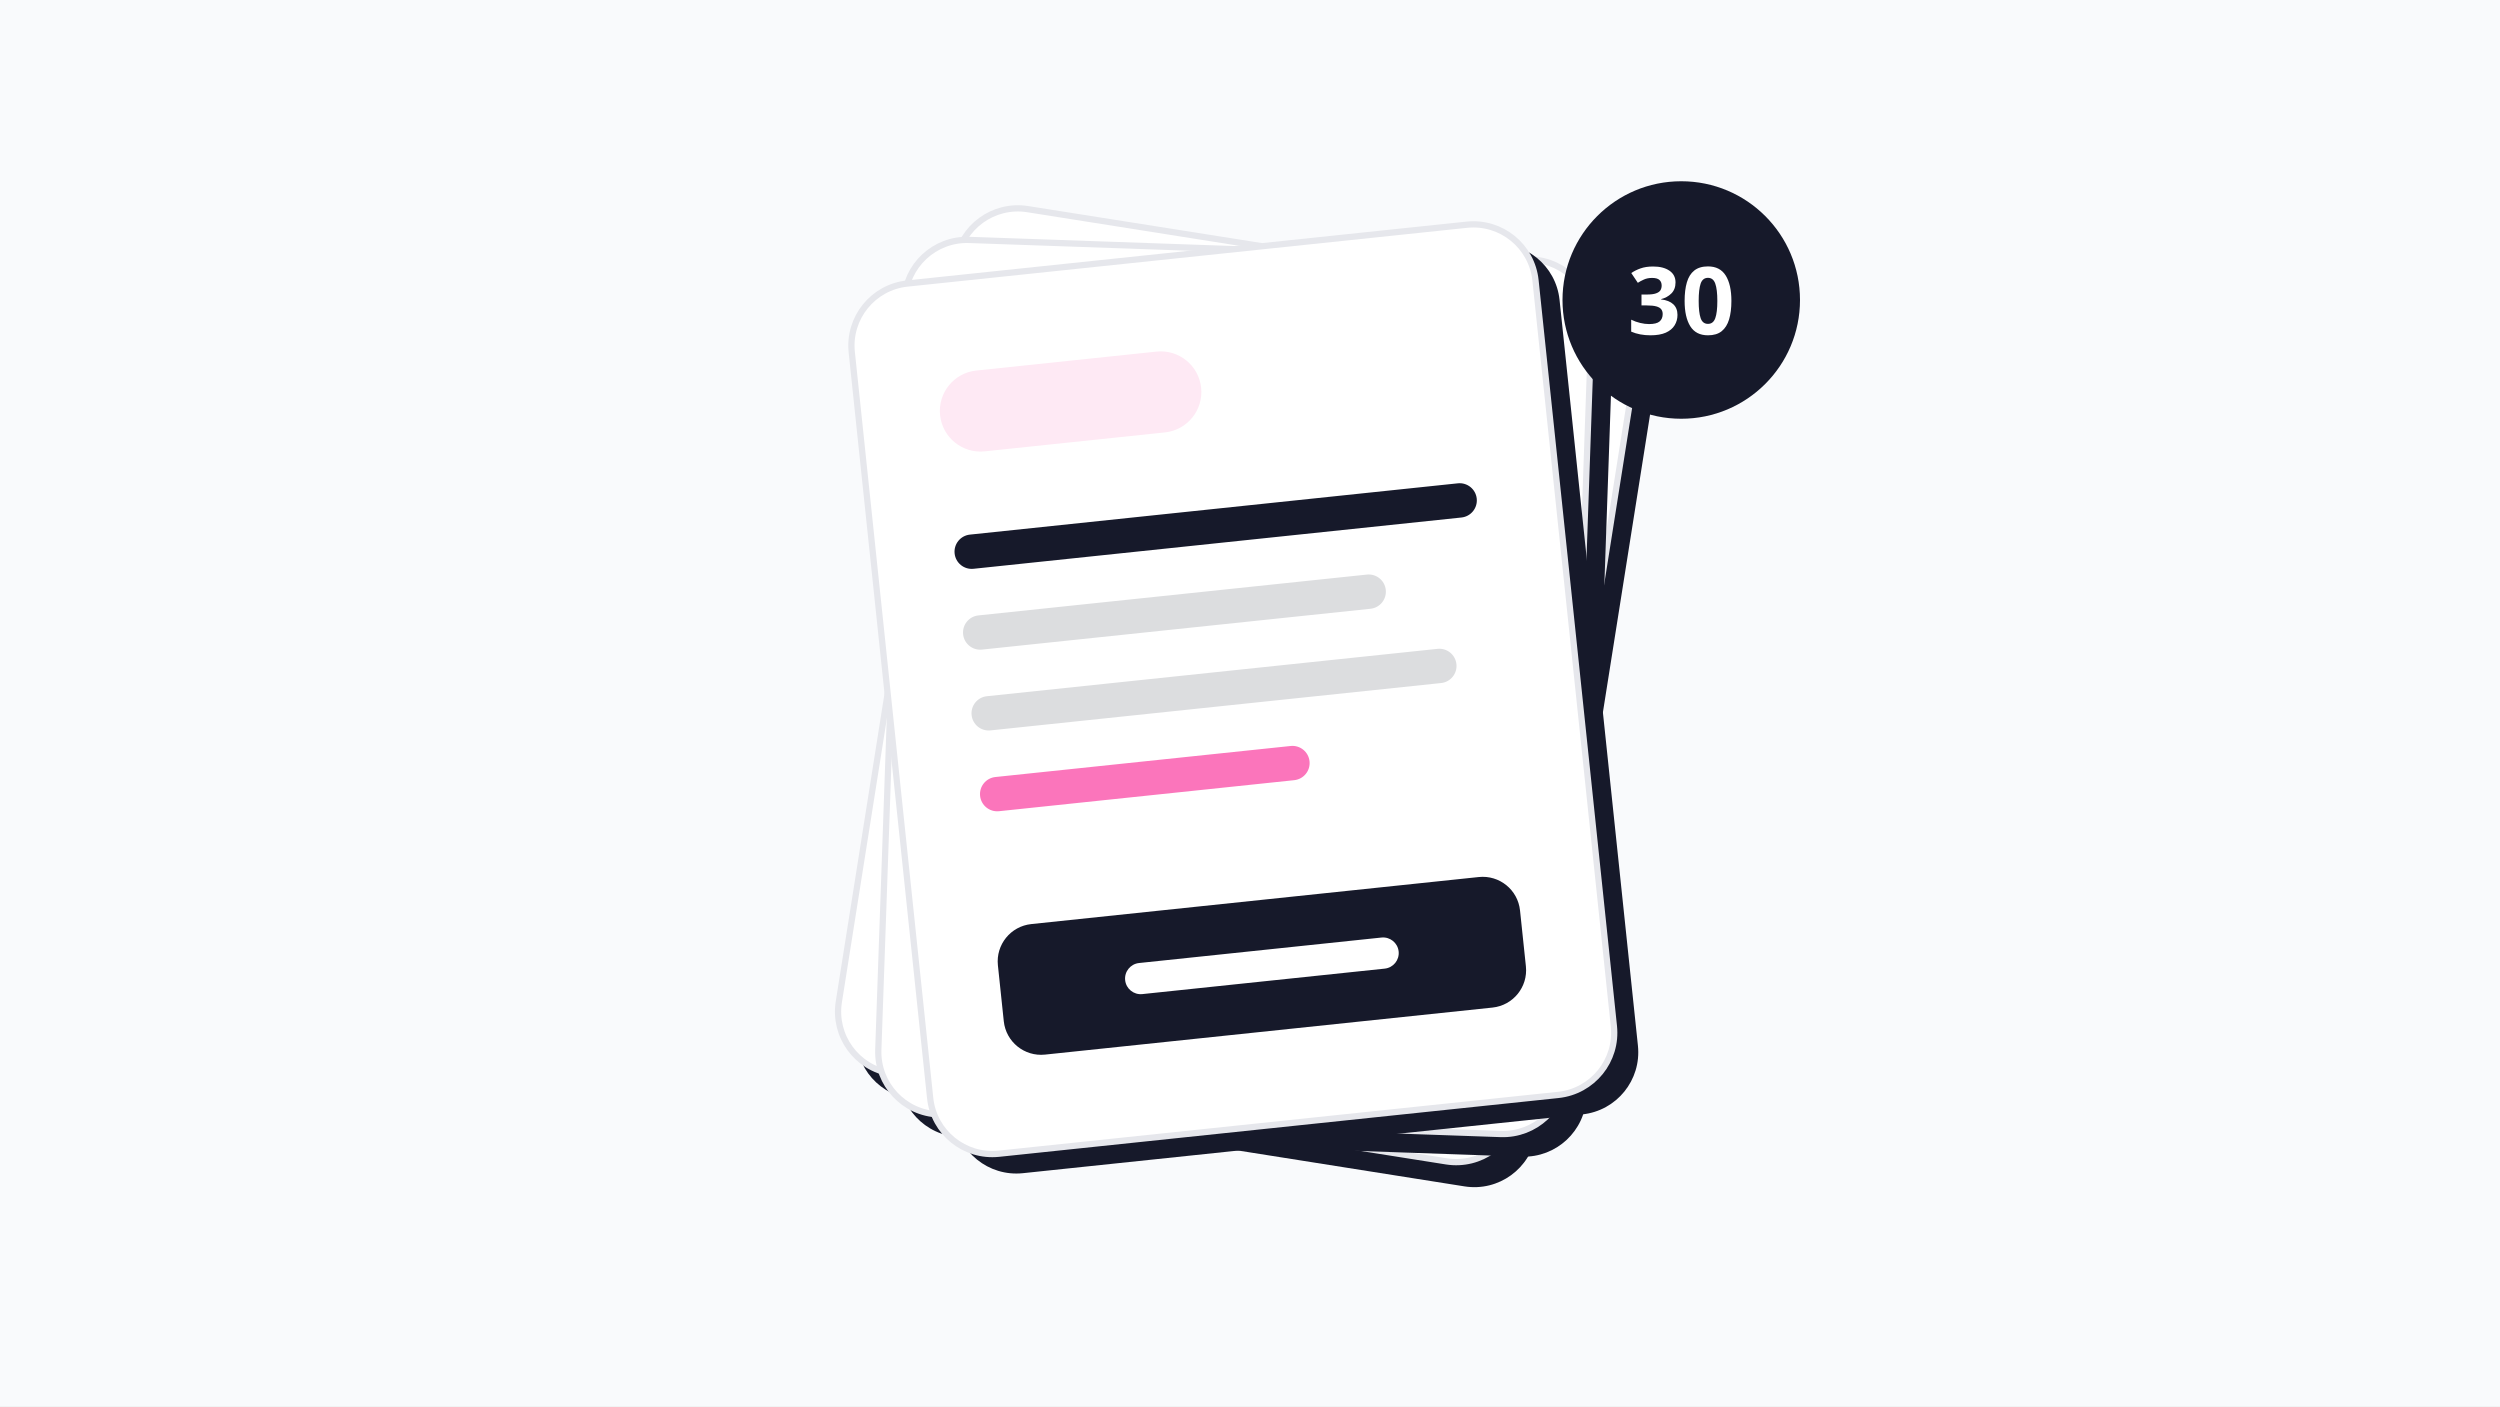
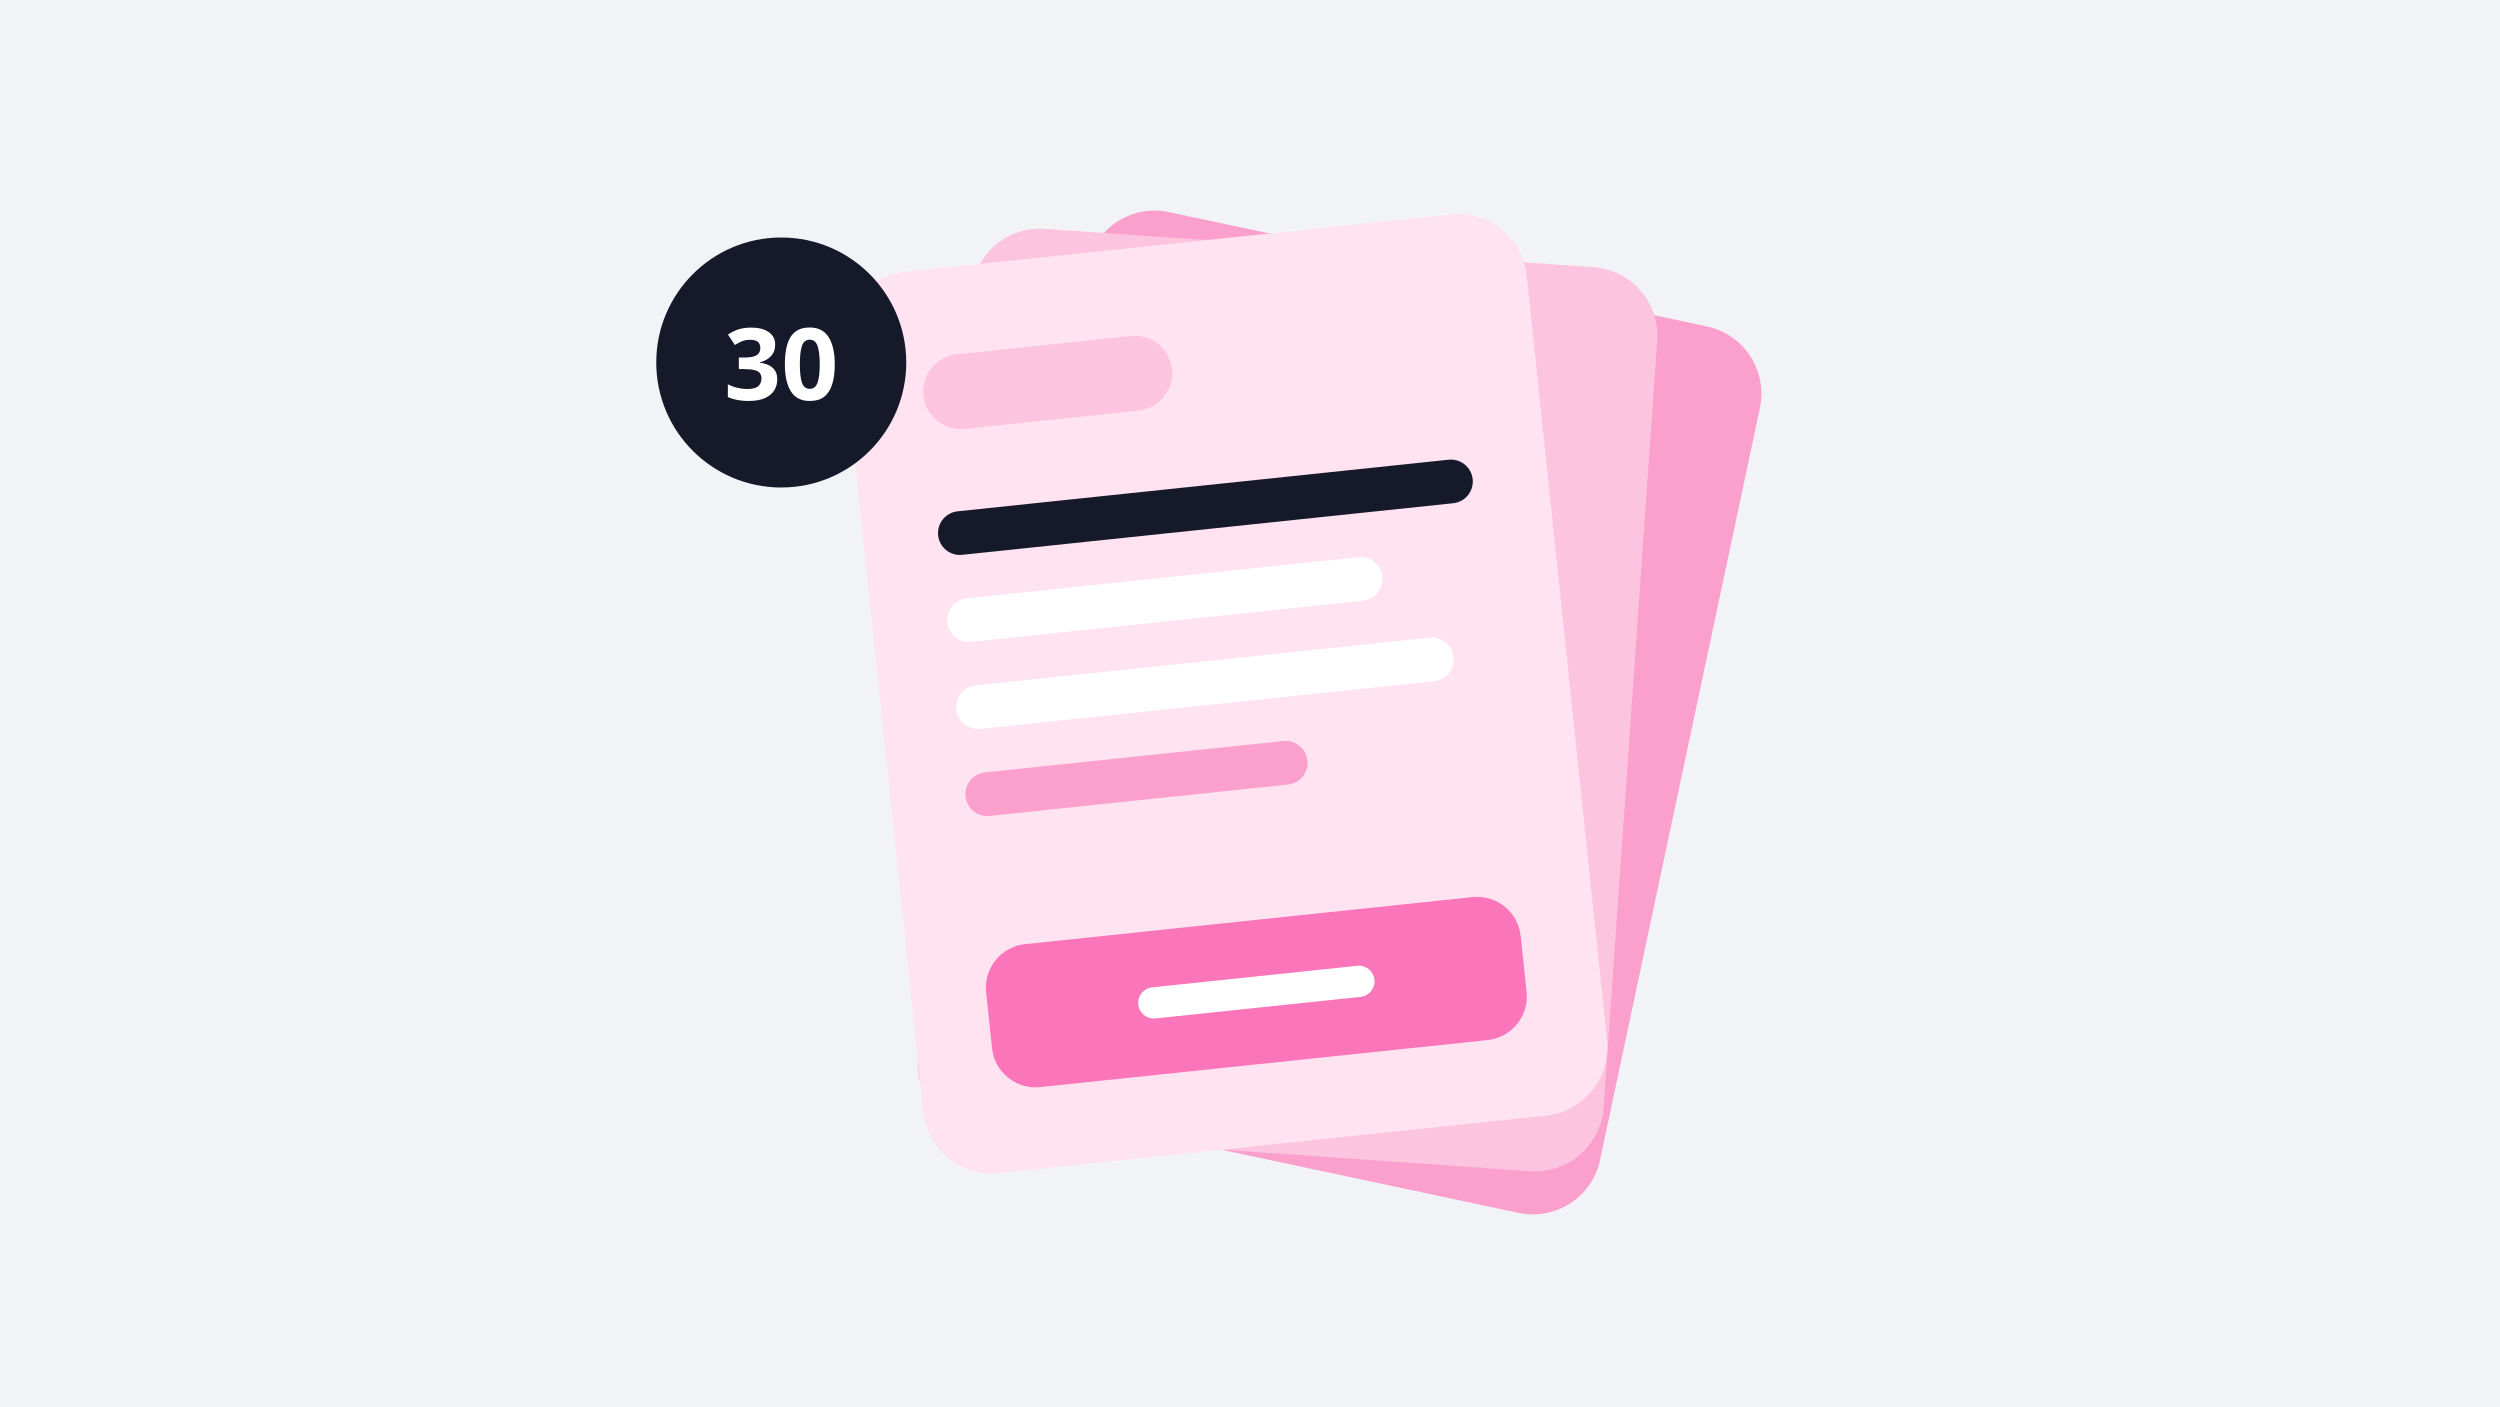
- <svg xmlns="http://www.w3.org/2000/svg" viewBox="0 0 800 450" font-family="Pretendard, 'Apple SD Gothic Neo', 'Noto Sans KR', sans-serif">
-   <rect width="800" height="450" fill="#F9FAFC" />
-   <g transform="translate(400 225) rotate(9) translate(-115 -145)">
-     <rect x="7" y="7" width="220" height="280" rx="20" fill="#16192A" />
-     <rect x="0" y="0" width="220" height="280" rx="20" fill="#FFFFFF" stroke="#E6E7EC" stroke-width="2" />
+ <svg xmlns="http://www.w3.org/2000/svg" viewBox="0 0 800 450" font-family="Pretendard, 'Apple SD Gothic Neo', sans-serif">
+   <rect width="800" height="450" fill="#F2F3F6" />
+   <g transform="translate(430 228) rotate(12) translate(-110 -145)">
+     <rect width="220" height="290" rx="22" fill="#FB9FCD" />
  </g>
-   <g transform="translate(400 225) rotate(2) translate(-115 -145)">
-     <rect x="7" y="7" width="220" height="280" rx="20" fill="#16192A" />
-     <rect x="0" y="0" width="220" height="280" rx="20" fill="#FFFFFF" stroke="#E6E7EC" stroke-width="2" />
+   <g transform="translate(412 224) rotate(4) translate(-110 -145)">
+     <rect width="220" height="290" rx="22" fill="#FDC4E0" />
  </g>
-   <g transform="translate(400 225) rotate(-6) translate(-115 -145)">
-     <g>
-       <rect x="7" y="7" width="220" height="280" rx="20" fill="#16192A" />
-       <rect x="0" y="0" width="220" height="280" rx="20" fill="#FFFFFF" stroke="#E6E7EC" stroke-width="2" />
-       <rect x="26" y="30" width="84" height="26" rx="13" fill="#FEE9F4" />
-       <rect x="26" y="82" width="168" height="11" rx="5.5" fill="#16192A" />
-       <rect x="26" y="108" width="136" height="11" rx="5.5" fill="#DCDDDF" />
-       <rect x="26" y="134" width="156" height="11" rx="5.5" fill="#DCDDDF" />
-       <rect x="26" y="160" width="106" height="11" rx="5.5" fill="#FB75BB" />
-       <rect x="26" y="208" width="168" height="42" rx="12" fill="#16192A" />
-       <rect x="66" y="224" width="88" height="10" rx="5" fill="#FFFFFF" />
-     </g>
+   <g transform="translate(392 222) rotate(-6) translate(-110 -145)">
+     <rect width="220" height="290" rx="22" fill="#FFE3F0" />
+     <rect x="24" y="28" width="80" height="24" rx="12" fill="#FDC4E0" />
+     <rect x="24" y="78" width="172" height="14" rx="7" fill="#16192A" />
+     <rect x="24" y="106" width="140" height="14" rx="7" fill="#FFFFFF" />
+     <rect x="24" y="134" width="160" height="14" rx="7" fill="#FFFFFF" />
+     <rect x="24" y="162" width="110" height="14" rx="7" fill="#FB9FCD" />
+     <rect x="24" y="218" width="172" height="46" rx="14" fill="#FB75BB" />
+     <rect x="72" y="236" width="76" height="10" rx="5" fill="#FFFFFF" />
  </g>
-   <circle cx="538" cy="96" r="38" fill="#16192A" />
-   <text x="538" y="107" font-size="30" font-weight="700" fill="#FFFFFF" text-anchor="middle">30</text>
+   <circle cx="250" cy="116" r="40" fill="#16192A" />
+   <text x="250" y="128" font-size="32" font-weight="700" fill="#FFFFFF" text-anchor="middle">30</text>
</svg>
